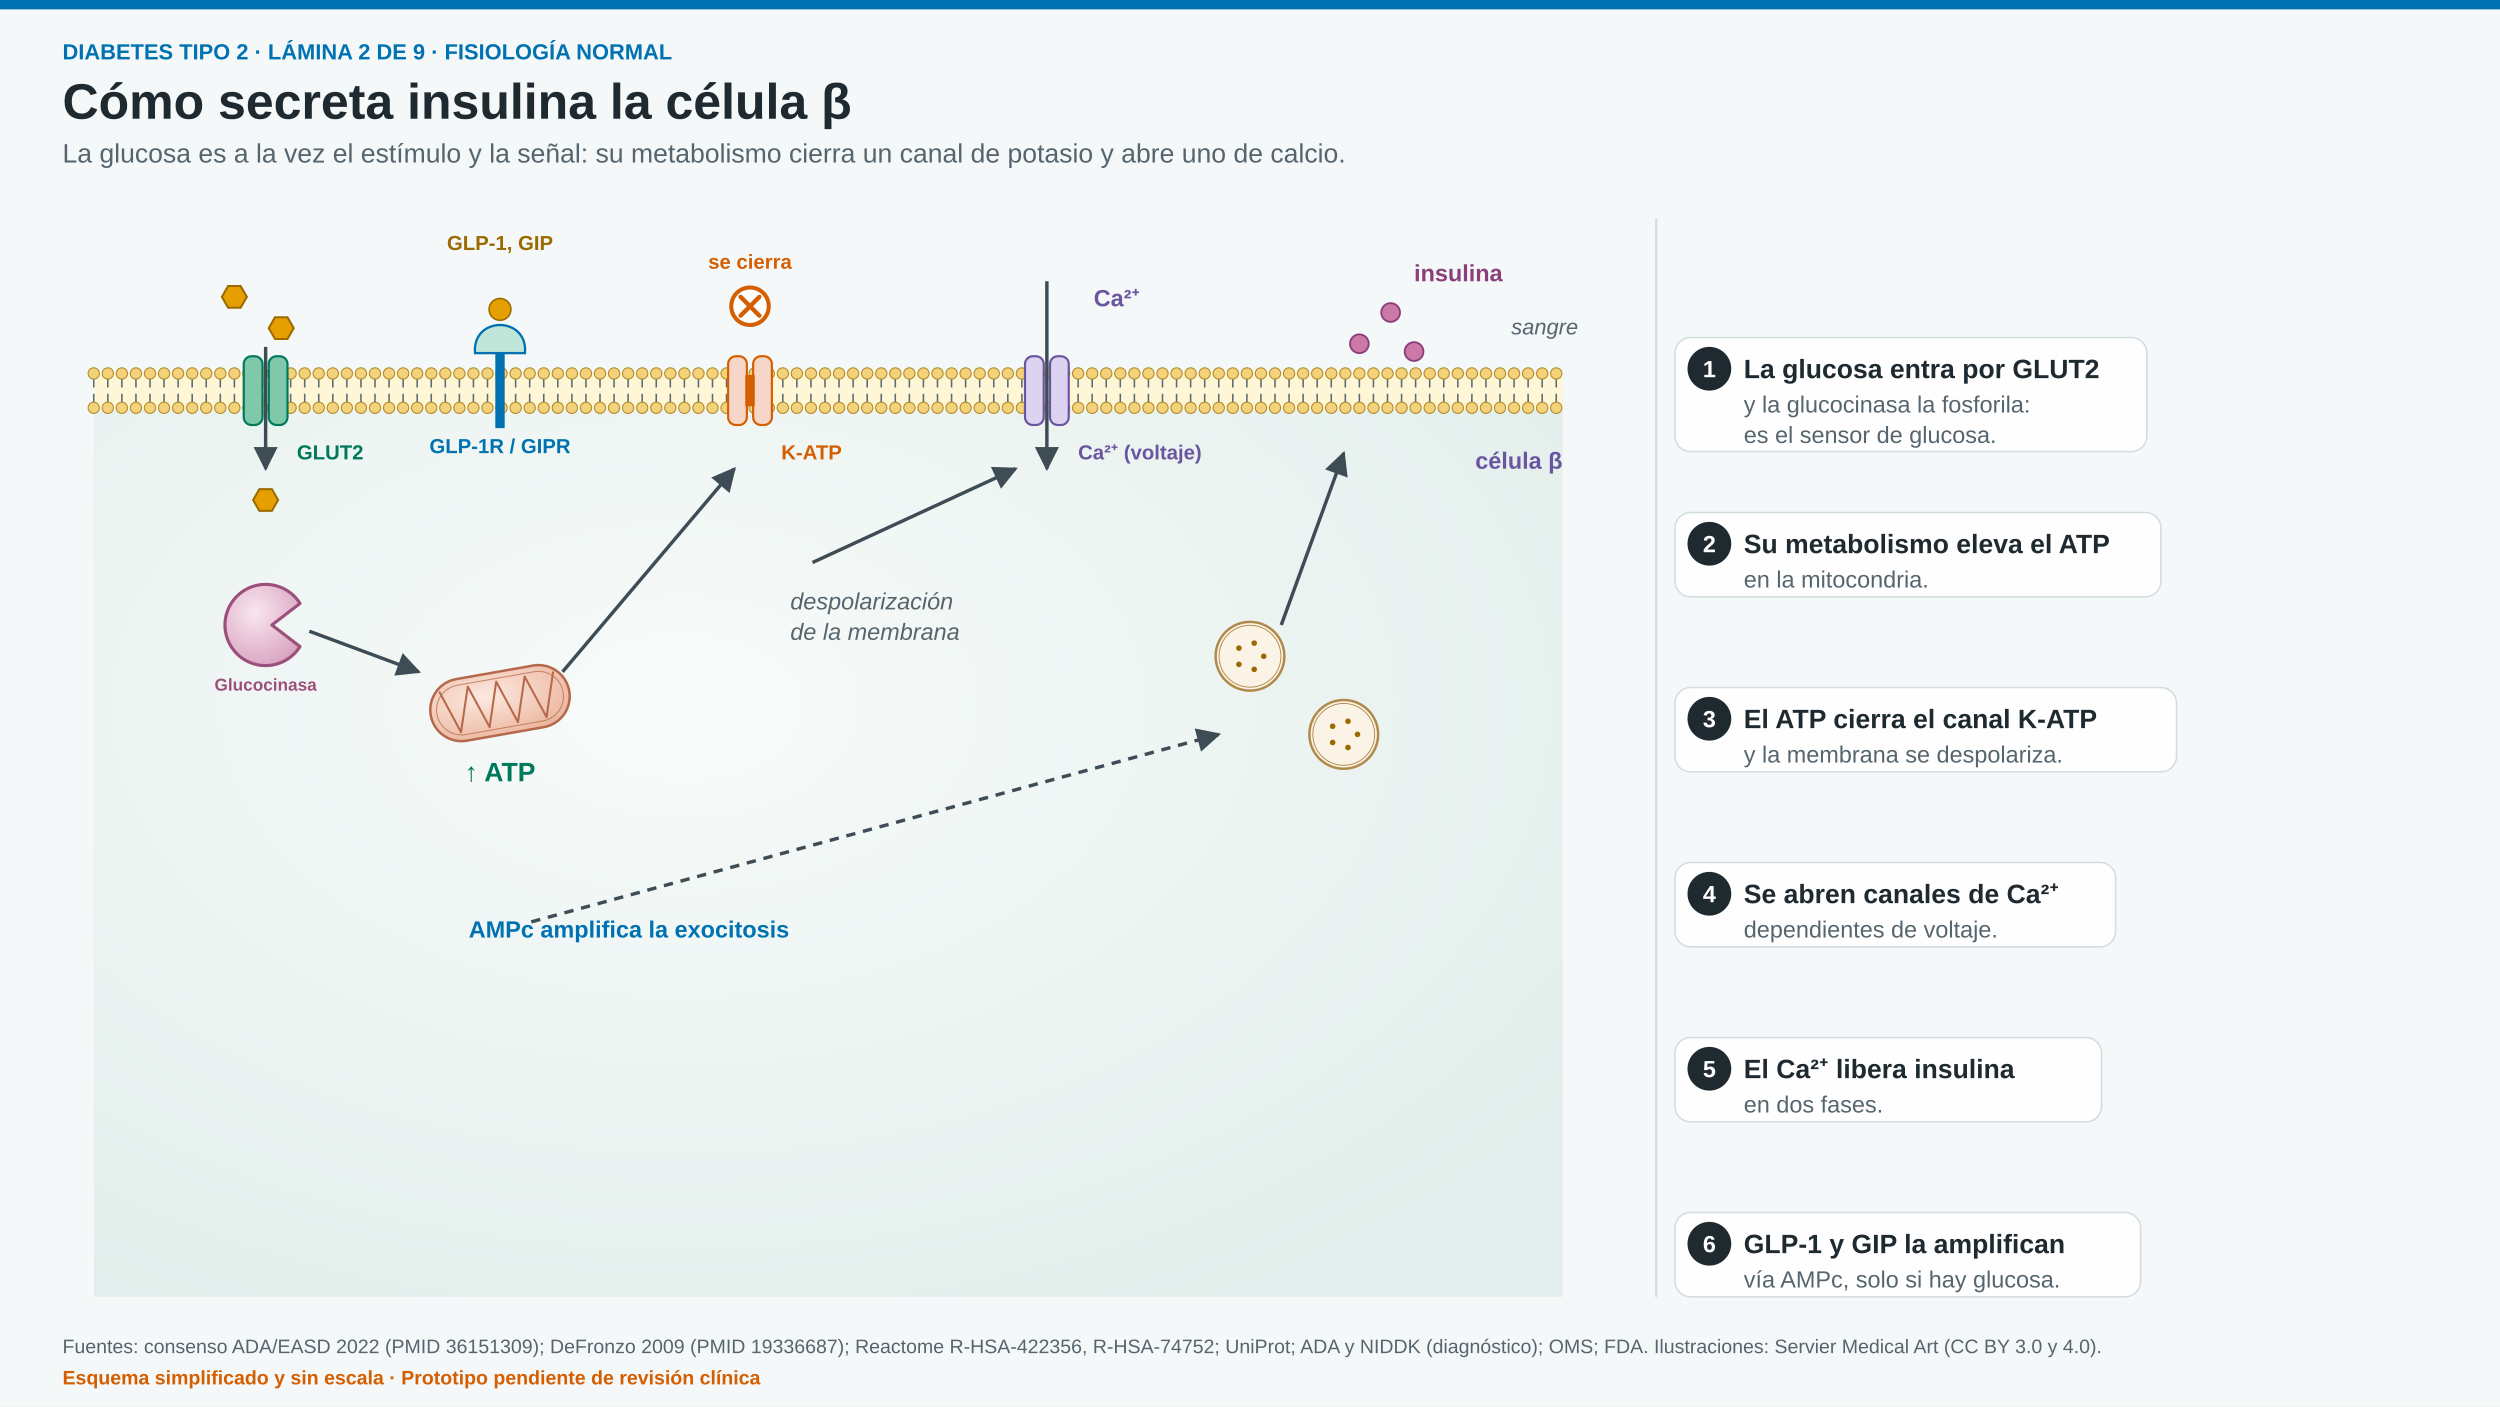
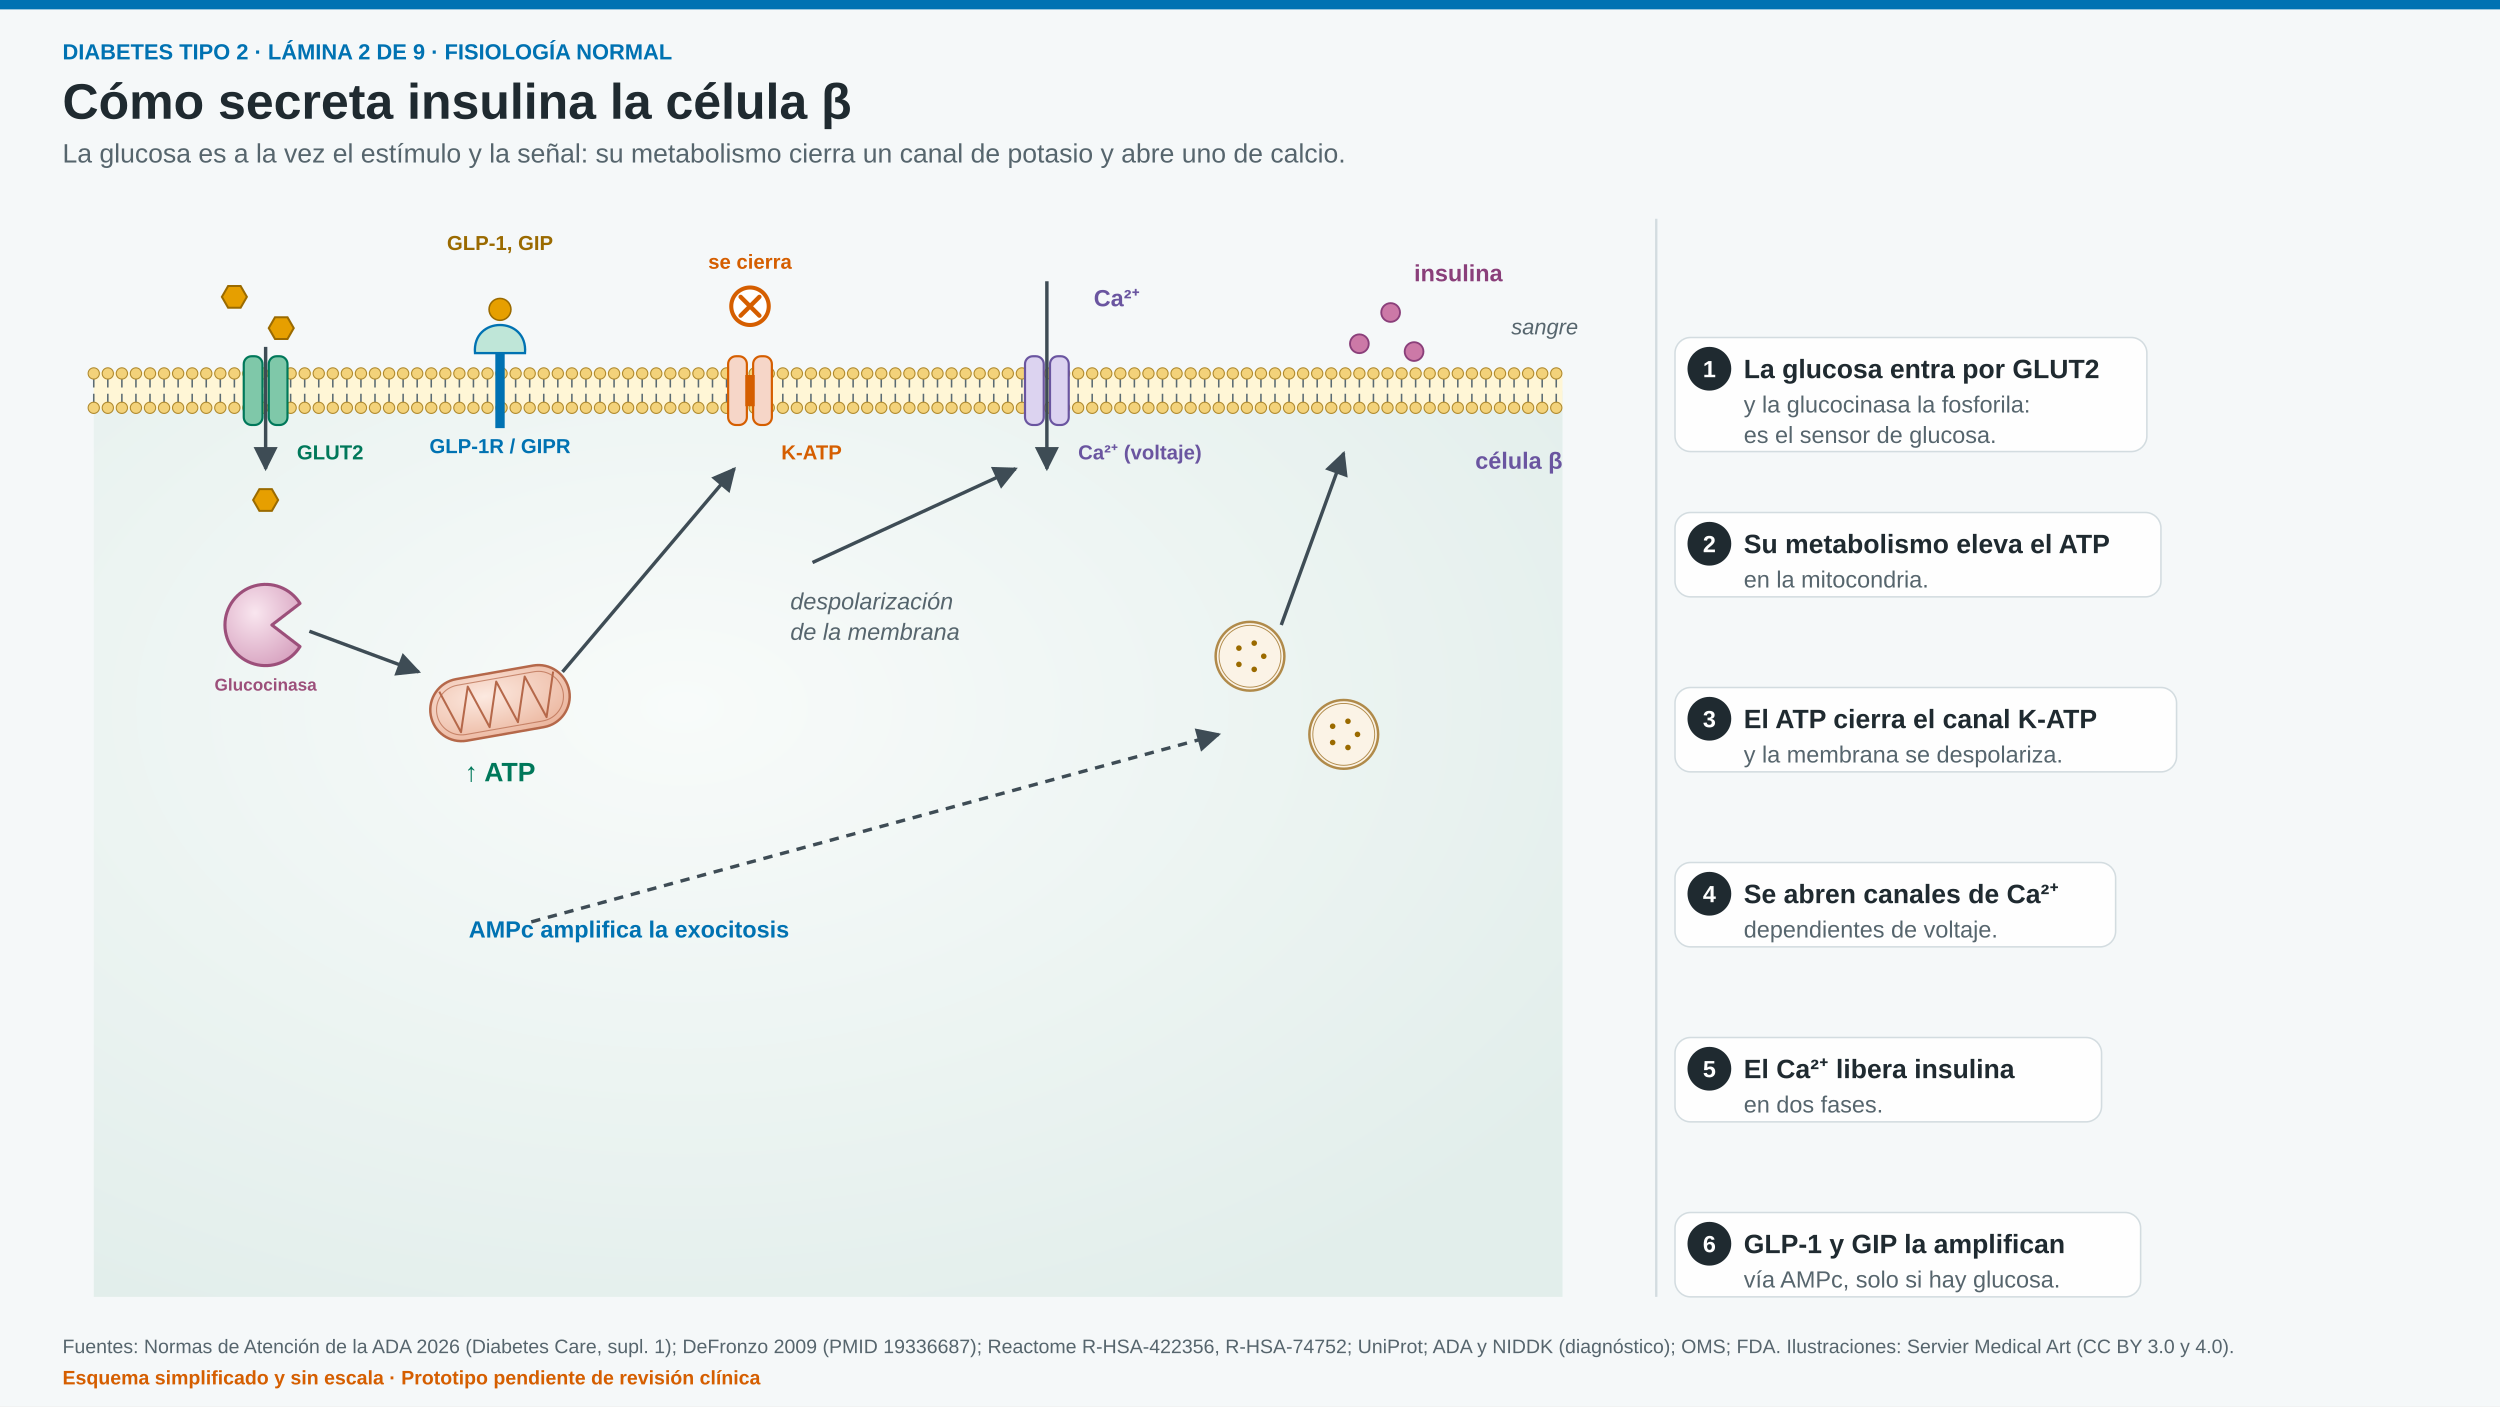
<svg xmlns="http://www.w3.org/2000/svg" viewBox="0 0 1600 900" width="1600" height="900" role="img" aria-labelledby="titulo desc">
  <defs>
    <marker id="flecha" viewBox="0 0 10 10" refX="9" refY="5" markerWidth="7" markerHeight="7" orient="auto-start-reverse">
      <path d="M0,0 L10,5 L0,10 z" fill="#3E4C55" />
    </marker>
    <marker id="flecha_bloqueada" viewBox="0 0 10 10" refX="9" refY="5" markerWidth="7" markerHeight="7" orient="auto-start-reverse">
      <path d="M0,0 L10,5 L0,10 z" fill="#D55E00" />
    </marker>
    <radialGradient id="g_citoplasma" cx="0.4" cy="0.35" r="0.75">
      <stop offset="0" stop-color="#F8FBFA" />
      <stop offset="1" stop-color="#E2EEEB" />
    </radialGradient>
    <radialGradient id="g_nucleoplasma" cx="0.4" cy="0.35" r="0.75">
      <stop offset="0" stop-color="#F3F6FC" />
      <stop offset="1" stop-color="#D8E0EF" />
    </radialGradient>
    <radialGradient id="g_receptor" cx="0.4" cy="0.35" r="0.75">
      <stop offset="0" stop-color="#E6F7F0" />
      <stop offset="1" stop-color="#97D2BC" />
    </radialGradient>
    <radialGradient id="g_ligando" cx="0.4" cy="0.35" r="0.75">
      <stop offset="0" stop-color="#FFD780" />
      <stop offset="1" stop-color="#D99400" />
    </radialGradient>
    <radialGradient id="g_farmaco" cx="0.4" cy="0.35" r="0.75">
      <stop offset="0" stop-color="#5AAEE0" />
      <stop offset="1" stop-color="#0067A3" />
    </radialGradient>
    <radialGradient id="g_enzima" cx="0.4" cy="0.35" r="0.75">
      <stop offset="0" stop-color="#F9E6EF" />
      <stop offset="1" stop-color="#D6A0BE" />
    </radialGradient>
    <radialGradient id="g_hsp" cx="0.4" cy="0.35" r="0.75">
      <stop offset="0" stop-color="#F2F4F5" />
      <stop offset="1" stop-color="#B8C1C7" />
    </radialGradient>
    <radialGradient id="g_coact" cx="0.4" cy="0.35" r="0.75">
      <stop offset="0" stop-color="#F1ECFA" />
      <stop offset="1" stop-color="#C3B4E4" />
    </radialGradient>
    <radialGradient id="g_pol" cx="0.4" cy="0.35" r="0.75">
      <stop offset="0" stop-color="#F5EEE4" />
      <stop offset="1" stop-color="#CFB896" />
    </radialGradient>
    <radialGradient id="g_mito" cx="0.4" cy="0.35" r="0.75">
      <stop offset="0" stop-color="#FCE9E0" />
      <stop offset="1" stop-color="#EBB59D" />
    </radialGradient>
    <radialGradient id="g_prot" cx="0.4" cy="0.35" r="0.75">
      <stop offset="0" stop-color="#FCF3E2" />
      <stop offset="1" stop-color="#E9C88E" />
    </radialGradient>
    <radialGradient id="g_ribo" cx="0.4" cy="0.35" r="0.75">
      <stop offset="0" stop-color="#A4AEB4" />
      <stop offset="1" stop-color="#5F6A70" />
    </radialGradient>
    <radialGradient id="g_nucleolo" cx="0.4" cy="0.35" r="0.75">
      <stop offset="0" stop-color="#C9D1E6" />
      <stop offset="1" stop-color="#9DA9C9" />
    </radialGradient>
    <radialGradient id="g_organo" cx="0.4" cy="0.35" r="0.75">
      <stop offset="0" stop-color="#FFFFFF" />
      <stop offset="1" stop-color="#E6ECEF" />
    </radialGradient>
  </defs>
  <rect width="1600" height="900" fill="#F5F8F9" />
  <rect x="0" y="0" width="1600" height="6" fill="#0072B2" />
  <text x="40.0" y="38.0" font-family="Arial, 'Liberation Sans', Helvetica, sans-serif" font-size="14" font-weight="bold" fill="#0072B2" text-anchor="start">
    <tspan x="40.0" dy="0.0">DIABETES TIPO 2 · LÁMINA 2 DE 9 · FISIOLOGÍA NORMAL</tspan>
  </text>
  <text x="40.0" y="76.0" font-family="Arial, 'Liberation Sans', Helvetica, sans-serif" font-size="32" font-weight="bold" fill="#1F2A30" text-anchor="start">
    <tspan x="40.0" dy="0.0">Cómo secreta insulina la célula β</tspan>
  </text>
  <text x="40.0" y="104.0" font-family="Arial, 'Liberation Sans', Helvetica, sans-serif" font-size="17" font-weight="normal" fill="#56656D" text-anchor="start">
    <tspan x="40.0" dy="0.0">La glucosa es a la vez el estímulo y la señal: su metabolismo cierra un canal de potasio y abre uno de calcio.</tspan>
  </text>
  <text x="1010.0" y="214.0" font-family="Arial, 'Liberation Sans', Helvetica, sans-serif" font-size="14" font-weight="normal" fill="#56656D" text-anchor="end" font-style="italic">
    <tspan x="1010.0" dy="0.0">sangre</tspan>
  </text>
  <rect x="60" y="250" width="940" height="580" rx="0" fill="url(#g_citoplasma)" stroke="none" />
  <rect x="60" y="238" width="940" height="24" fill="#FFF6D6" />
  <path d="M60,242 L60,248 M60,252 L60,258 M69,242 L69,248 M69,252 L69,258 M78,242 L78,248 M78,252 L78,258 M87,242 L87,248 M87,252 L87,258 M96,242 L96,248 M96,252 L96,258 M105,242 L105,248 M105,252 L105,258 M114,242 L114,248 M114,252 L114,258 M123,242 L123,248 M123,252 L123,258 M132,242 L132,248 M132,252 L132,258 M141,242 L141,248 M141,252 L141,258 M150,242 L150,248 M150,252 L150,258 M159,242 L159,248 M159,252 L159,258 M168,242 L168,248 M168,252 L168,258 M177,242 L177,248 M177,252 L177,258 M186,242 L186,248 M186,252 L186,258 M195,242 L195,248 M195,252 L195,258 M204,242 L204,248 M204,252 L204,258 M213,242 L213,248 M213,252 L213,258 M222,242 L222,248 M222,252 L222,258 M231,242 L231,248 M231,252 L231,258 M240,242 L240,248 M240,252 L240,258 M249,242 L249,248 M249,252 L249,258 M258,242 L258,248 M258,252 L258,258 M267,242 L267,248 M267,252 L267,258 M276,242 L276,248 M276,252 L276,258 M285,242 L285,248 M285,252 L285,258 M294,242 L294,248 M294,252 L294,258 M303,242 L303,248 M303,252 L303,258 M312,242 L312,248 M312,252 L312,258 M321,242 L321,248 M321,252 L321,258 M330,242 L330,248 M330,252 L330,258 M339,242 L339,248 M339,252 L339,258 M348,242 L348,248 M348,252 L348,258 M357,242 L357,248 M357,252 L357,258 M366,242 L366,248 M366,252 L366,258 M375,242 L375,248 M375,252 L375,258 M384,242 L384,248 M384,252 L384,258 M393,242 L393,248 M393,252 L393,258 M402,242 L402,248 M402,252 L402,258 M411,242 L411,248 M411,252 L411,258 M420,242 L420,248 M420,252 L420,258 M429,242 L429,248 M429,252 L429,258 M438,242 L438,248 M438,252 L438,258 M447,242 L447,248 M447,252 L447,258 M456,242 L456,248 M456,252 L456,258 M465,242 L465,248 M465,252 L465,258 M474,242 L474,248 M474,252 L474,258 M483,242 L483,248 M483,252 L483,258 M492,242 L492,248 M492,252 L492,258 M501,242 L501,248 M501,252 L501,258 M510,242 L510,248 M510,252 L510,258 M519,242 L519,248 M519,252 L519,258 M528,242 L528,248 M528,252 L528,258 M537,242 L537,248 M537,252 L537,258 M546,242 L546,248 M546,252 L546,258 M555,242 L555,248 M555,252 L555,258 M564,242 L564,248 M564,252 L564,258 M573,242 L573,248 M573,252 L573,258 M582,242 L582,248 M582,252 L582,258 M591,242 L591,248 M591,252 L591,258 M600,242 L600,248 M600,252 L600,258 M609,242 L609,248 M609,252 L609,258 M618,242 L618,248 M618,252 L618,258 M627,242 L627,248 M627,252 L627,258 M636,242 L636,248 M636,252 L636,258 M645,242 L645,248 M645,252 L645,258 M654,242 L654,248 M654,252 L654,258 M663,242 L663,248 M663,252 L663,258 M672,242 L672,248 M672,252 L672,258 M681,242 L681,248 M681,252 L681,258 M690,242 L690,248 M690,252 L690,258 M699,242 L699,248 M699,252 L699,258 M708,242 L708,248 M708,252 L708,258 M717,242 L717,248 M717,252 L717,258 M726,242 L726,248 M726,252 L726,258 M735,242 L735,248 M735,252 L735,258 M744,242 L744,248 M744,252 L744,258 M753,242 L753,248 M753,252 L753,258 M762,242 L762,248 M762,252 L762,258 M771,242 L771,248 M771,252 L771,258 M780,242 L780,248 M780,252 L780,258 M789,242 L789,248 M789,252 L789,258 M798,242 L798,248 M798,252 L798,258 M807,242 L807,248 M807,252 L807,258 M816,242 L816,248 M816,252 L816,258 M825,242 L825,248 M825,252 L825,258 M834,242 L834,248 M834,252 L834,258 M843,242 L843,248 M843,252 L843,258 M852,242 L852,248 M852,252 L852,258 M861,242 L861,248 M861,252 L861,258 M870,242 L870,248 M870,252 L870,258 M879,242 L879,248 M879,252 L879,258 M888,242 L888,248 M888,252 L888,258 M897,242 L897,248 M897,252 L897,258 M906,242 L906,248 M906,252 L906,258 M915,242 L915,248 M915,252 L915,258 M924,242 L924,248 M924,252 L924,258 M933,242 L933,248 M933,252 L933,258 M942,242 L942,248 M942,252 L942,258 M951,242 L951,248 M951,252 L951,258 M960,242 L960,248 M960,252 L960,258 M969,242 L969,248 M969,252 L969,258 M978,242 L978,248 M978,252 L978,258 M987,242 L987,248 M987,252 L987,258 M996,242 L996,248 M996,252 L996,258" stroke="#5B6B73" stroke-width="1" />
  <circle cx="60" cy="239" r="3.6" fill="#F3D27A" stroke="#B08A2E" stroke-width="0.7" />
  <circle cx="60" cy="261" r="3.6" fill="#F3D27A" stroke="#B08A2E" stroke-width="0.7" />
  <circle cx="69" cy="239" r="3.6" fill="#F3D27A" stroke="#B08A2E" stroke-width="0.7" />
  <circle cx="69" cy="261" r="3.6" fill="#F3D27A" stroke="#B08A2E" stroke-width="0.7" />
  <circle cx="78" cy="239" r="3.6" fill="#F3D27A" stroke="#B08A2E" stroke-width="0.7" />
  <circle cx="78" cy="261" r="3.6" fill="#F3D27A" stroke="#B08A2E" stroke-width="0.7" />
  <circle cx="87" cy="239" r="3.6" fill="#F3D27A" stroke="#B08A2E" stroke-width="0.7" />
  <circle cx="87" cy="261" r="3.6" fill="#F3D27A" stroke="#B08A2E" stroke-width="0.7" />
  <circle cx="96" cy="239" r="3.6" fill="#F3D27A" stroke="#B08A2E" stroke-width="0.7" />
  <circle cx="96" cy="261" r="3.6" fill="#F3D27A" stroke="#B08A2E" stroke-width="0.7" />
  <circle cx="105" cy="239" r="3.6" fill="#F3D27A" stroke="#B08A2E" stroke-width="0.7" />
  <circle cx="105" cy="261" r="3.6" fill="#F3D27A" stroke="#B08A2E" stroke-width="0.7" />
  <circle cx="114" cy="239" r="3.6" fill="#F3D27A" stroke="#B08A2E" stroke-width="0.7" />
  <circle cx="114" cy="261" r="3.6" fill="#F3D27A" stroke="#B08A2E" stroke-width="0.7" />
  <circle cx="123" cy="239" r="3.6" fill="#F3D27A" stroke="#B08A2E" stroke-width="0.7" />
  <circle cx="123" cy="261" r="3.6" fill="#F3D27A" stroke="#B08A2E" stroke-width="0.7" />
  <circle cx="132" cy="239" r="3.6" fill="#F3D27A" stroke="#B08A2E" stroke-width="0.7" />
  <circle cx="132" cy="261" r="3.6" fill="#F3D27A" stroke="#B08A2E" stroke-width="0.7" />
  <circle cx="141" cy="239" r="3.6" fill="#F3D27A" stroke="#B08A2E" stroke-width="0.7" />
  <circle cx="141" cy="261" r="3.6" fill="#F3D27A" stroke="#B08A2E" stroke-width="0.7" />
  <circle cx="150" cy="239" r="3.6" fill="#F3D27A" stroke="#B08A2E" stroke-width="0.7" />
  <circle cx="150" cy="261" r="3.6" fill="#F3D27A" stroke="#B08A2E" stroke-width="0.7" />
  <circle cx="159" cy="239" r="3.6" fill="#F3D27A" stroke="#B08A2E" stroke-width="0.7" />
  <circle cx="159" cy="261" r="3.6" fill="#F3D27A" stroke="#B08A2E" stroke-width="0.7" />
  <circle cx="168" cy="239" r="3.6" fill="#F3D27A" stroke="#B08A2E" stroke-width="0.7" />
  <circle cx="168" cy="261" r="3.6" fill="#F3D27A" stroke="#B08A2E" stroke-width="0.7" />
  <circle cx="177" cy="239" r="3.6" fill="#F3D27A" stroke="#B08A2E" stroke-width="0.7" />
  <circle cx="177" cy="261" r="3.6" fill="#F3D27A" stroke="#B08A2E" stroke-width="0.7" />
  <circle cx="186" cy="239" r="3.6" fill="#F3D27A" stroke="#B08A2E" stroke-width="0.7" />
  <circle cx="186" cy="261" r="3.6" fill="#F3D27A" stroke="#B08A2E" stroke-width="0.7" />
  <circle cx="195" cy="239" r="3.6" fill="#F3D27A" stroke="#B08A2E" stroke-width="0.7" />
  <circle cx="195" cy="261" r="3.6" fill="#F3D27A" stroke="#B08A2E" stroke-width="0.7" />
  <circle cx="204" cy="239" r="3.6" fill="#F3D27A" stroke="#B08A2E" stroke-width="0.7" />
  <circle cx="204" cy="261" r="3.6" fill="#F3D27A" stroke="#B08A2E" stroke-width="0.7" />
  <circle cx="213" cy="239" r="3.6" fill="#F3D27A" stroke="#B08A2E" stroke-width="0.7" />
  <circle cx="213" cy="261" r="3.6" fill="#F3D27A" stroke="#B08A2E" stroke-width="0.7" />
  <circle cx="222" cy="239" r="3.6" fill="#F3D27A" stroke="#B08A2E" stroke-width="0.7" />
  <circle cx="222" cy="261" r="3.6" fill="#F3D27A" stroke="#B08A2E" stroke-width="0.7" />
  <circle cx="231" cy="239" r="3.6" fill="#F3D27A" stroke="#B08A2E" stroke-width="0.7" />
  <circle cx="231" cy="261" r="3.6" fill="#F3D27A" stroke="#B08A2E" stroke-width="0.7" />
  <circle cx="240" cy="239" r="3.6" fill="#F3D27A" stroke="#B08A2E" stroke-width="0.7" />
  <circle cx="240" cy="261" r="3.6" fill="#F3D27A" stroke="#B08A2E" stroke-width="0.7" />
  <circle cx="249" cy="239" r="3.6" fill="#F3D27A" stroke="#B08A2E" stroke-width="0.7" />
  <circle cx="249" cy="261" r="3.6" fill="#F3D27A" stroke="#B08A2E" stroke-width="0.7" />
  <circle cx="258" cy="239" r="3.6" fill="#F3D27A" stroke="#B08A2E" stroke-width="0.7" />
  <circle cx="258" cy="261" r="3.6" fill="#F3D27A" stroke="#B08A2E" stroke-width="0.7" />
  <circle cx="267" cy="239" r="3.6" fill="#F3D27A" stroke="#B08A2E" stroke-width="0.7" />
  <circle cx="267" cy="261" r="3.6" fill="#F3D27A" stroke="#B08A2E" stroke-width="0.7" />
  <circle cx="276" cy="239" r="3.6" fill="#F3D27A" stroke="#B08A2E" stroke-width="0.7" />
  <circle cx="276" cy="261" r="3.6" fill="#F3D27A" stroke="#B08A2E" stroke-width="0.7" />
  <circle cx="285" cy="239" r="3.6" fill="#F3D27A" stroke="#B08A2E" stroke-width="0.7" />
  <circle cx="285" cy="261" r="3.6" fill="#F3D27A" stroke="#B08A2E" stroke-width="0.7" />
  <circle cx="294" cy="239" r="3.6" fill="#F3D27A" stroke="#B08A2E" stroke-width="0.7" />
  <circle cx="294" cy="261" r="3.6" fill="#F3D27A" stroke="#B08A2E" stroke-width="0.7" />
  <circle cx="303" cy="239" r="3.6" fill="#F3D27A" stroke="#B08A2E" stroke-width="0.7" />
  <circle cx="303" cy="261" r="3.6" fill="#F3D27A" stroke="#B08A2E" stroke-width="0.7" />
  <circle cx="312" cy="239" r="3.6" fill="#F3D27A" stroke="#B08A2E" stroke-width="0.7" />
  <circle cx="312" cy="261" r="3.6" fill="#F3D27A" stroke="#B08A2E" stroke-width="0.7" />
  <circle cx="321" cy="239" r="3.6" fill="#F3D27A" stroke="#B08A2E" stroke-width="0.7" />
  <circle cx="321" cy="261" r="3.6" fill="#F3D27A" stroke="#B08A2E" stroke-width="0.7" />
  <circle cx="330" cy="239" r="3.6" fill="#F3D27A" stroke="#B08A2E" stroke-width="0.7" />
  <circle cx="330" cy="261" r="3.6" fill="#F3D27A" stroke="#B08A2E" stroke-width="0.7" />
  <circle cx="339" cy="239" r="3.6" fill="#F3D27A" stroke="#B08A2E" stroke-width="0.7" />
  <circle cx="339" cy="261" r="3.6" fill="#F3D27A" stroke="#B08A2E" stroke-width="0.7" />
  <circle cx="348" cy="239" r="3.6" fill="#F3D27A" stroke="#B08A2E" stroke-width="0.7" />
  <circle cx="348" cy="261" r="3.6" fill="#F3D27A" stroke="#B08A2E" stroke-width="0.7" />
  <circle cx="357" cy="239" r="3.6" fill="#F3D27A" stroke="#B08A2E" stroke-width="0.7" />
  <circle cx="357" cy="261" r="3.6" fill="#F3D27A" stroke="#B08A2E" stroke-width="0.7" />
  <circle cx="366" cy="239" r="3.6" fill="#F3D27A" stroke="#B08A2E" stroke-width="0.7" />
  <circle cx="366" cy="261" r="3.6" fill="#F3D27A" stroke="#B08A2E" stroke-width="0.7" />
  <circle cx="375" cy="239" r="3.6" fill="#F3D27A" stroke="#B08A2E" stroke-width="0.7" />
  <circle cx="375" cy="261" r="3.6" fill="#F3D27A" stroke="#B08A2E" stroke-width="0.7" />
  <circle cx="384" cy="239" r="3.6" fill="#F3D27A" stroke="#B08A2E" stroke-width="0.7" />
  <circle cx="384" cy="261" r="3.6" fill="#F3D27A" stroke="#B08A2E" stroke-width="0.7" />
  <circle cx="393" cy="239" r="3.6" fill="#F3D27A" stroke="#B08A2E" stroke-width="0.7" />
  <circle cx="393" cy="261" r="3.6" fill="#F3D27A" stroke="#B08A2E" stroke-width="0.7" />
  <circle cx="402" cy="239" r="3.6" fill="#F3D27A" stroke="#B08A2E" stroke-width="0.7" />
  <circle cx="402" cy="261" r="3.6" fill="#F3D27A" stroke="#B08A2E" stroke-width="0.7" />
  <circle cx="411" cy="239" r="3.6" fill="#F3D27A" stroke="#B08A2E" stroke-width="0.7" />
  <circle cx="411" cy="261" r="3.6" fill="#F3D27A" stroke="#B08A2E" stroke-width="0.7" />
  <circle cx="420" cy="239" r="3.6" fill="#F3D27A" stroke="#B08A2E" stroke-width="0.7" />
  <circle cx="420" cy="261" r="3.6" fill="#F3D27A" stroke="#B08A2E" stroke-width="0.7" />
  <circle cx="429" cy="239" r="3.6" fill="#F3D27A" stroke="#B08A2E" stroke-width="0.7" />
  <circle cx="429" cy="261" r="3.6" fill="#F3D27A" stroke="#B08A2E" stroke-width="0.7" />
  <circle cx="438" cy="239" r="3.6" fill="#F3D27A" stroke="#B08A2E" stroke-width="0.7" />
  <circle cx="438" cy="261" r="3.6" fill="#F3D27A" stroke="#B08A2E" stroke-width="0.7" />
  <circle cx="447" cy="239" r="3.6" fill="#F3D27A" stroke="#B08A2E" stroke-width="0.7" />
  <circle cx="447" cy="261" r="3.6" fill="#F3D27A" stroke="#B08A2E" stroke-width="0.7" />
  <circle cx="456" cy="239" r="3.6" fill="#F3D27A" stroke="#B08A2E" stroke-width="0.7" />
  <circle cx="456" cy="261" r="3.6" fill="#F3D27A" stroke="#B08A2E" stroke-width="0.7" />
  <circle cx="465" cy="239" r="3.6" fill="#F3D27A" stroke="#B08A2E" stroke-width="0.7" />
  <circle cx="465" cy="261" r="3.6" fill="#F3D27A" stroke="#B08A2E" stroke-width="0.7" />
  <circle cx="474" cy="239" r="3.6" fill="#F3D27A" stroke="#B08A2E" stroke-width="0.7" />
  <circle cx="474" cy="261" r="3.6" fill="#F3D27A" stroke="#B08A2E" stroke-width="0.7" />
  <circle cx="483" cy="239" r="3.6" fill="#F3D27A" stroke="#B08A2E" stroke-width="0.7" />
  <circle cx="483" cy="261" r="3.6" fill="#F3D27A" stroke="#B08A2E" stroke-width="0.7" />
  <circle cx="492" cy="239" r="3.6" fill="#F3D27A" stroke="#B08A2E" stroke-width="0.7" />
  <circle cx="492" cy="261" r="3.6" fill="#F3D27A" stroke="#B08A2E" stroke-width="0.7" />
  <circle cx="501" cy="239" r="3.6" fill="#F3D27A" stroke="#B08A2E" stroke-width="0.7" />
  <circle cx="501" cy="261" r="3.6" fill="#F3D27A" stroke="#B08A2E" stroke-width="0.7" />
  <circle cx="510" cy="239" r="3.6" fill="#F3D27A" stroke="#B08A2E" stroke-width="0.7" />
  <circle cx="510" cy="261" r="3.6" fill="#F3D27A" stroke="#B08A2E" stroke-width="0.7" />
  <circle cx="519" cy="239" r="3.6" fill="#F3D27A" stroke="#B08A2E" stroke-width="0.7" />
  <circle cx="519" cy="261" r="3.6" fill="#F3D27A" stroke="#B08A2E" stroke-width="0.7" />
  <circle cx="528" cy="239" r="3.6" fill="#F3D27A" stroke="#B08A2E" stroke-width="0.7" />
  <circle cx="528" cy="261" r="3.6" fill="#F3D27A" stroke="#B08A2E" stroke-width="0.7" />
  <circle cx="537" cy="239" r="3.6" fill="#F3D27A" stroke="#B08A2E" stroke-width="0.7" />
  <circle cx="537" cy="261" r="3.6" fill="#F3D27A" stroke="#B08A2E" stroke-width="0.7" />
  <circle cx="546" cy="239" r="3.6" fill="#F3D27A" stroke="#B08A2E" stroke-width="0.7" />
  <circle cx="546" cy="261" r="3.6" fill="#F3D27A" stroke="#B08A2E" stroke-width="0.7" />
  <circle cx="555" cy="239" r="3.6" fill="#F3D27A" stroke="#B08A2E" stroke-width="0.7" />
  <circle cx="555" cy="261" r="3.6" fill="#F3D27A" stroke="#B08A2E" stroke-width="0.7" />
  <circle cx="564" cy="239" r="3.6" fill="#F3D27A" stroke="#B08A2E" stroke-width="0.7" />
  <circle cx="564" cy="261" r="3.6" fill="#F3D27A" stroke="#B08A2E" stroke-width="0.7" />
  <circle cx="573" cy="239" r="3.6" fill="#F3D27A" stroke="#B08A2E" stroke-width="0.7" />
  <circle cx="573" cy="261" r="3.6" fill="#F3D27A" stroke="#B08A2E" stroke-width="0.7" />
  <circle cx="582" cy="239" r="3.6" fill="#F3D27A" stroke="#B08A2E" stroke-width="0.7" />
  <circle cx="582" cy="261" r="3.6" fill="#F3D27A" stroke="#B08A2E" stroke-width="0.7" />
  <circle cx="591" cy="239" r="3.6" fill="#F3D27A" stroke="#B08A2E" stroke-width="0.7" />
  <circle cx="591" cy="261" r="3.6" fill="#F3D27A" stroke="#B08A2E" stroke-width="0.7" />
  <circle cx="600" cy="239" r="3.6" fill="#F3D27A" stroke="#B08A2E" stroke-width="0.7" />
  <circle cx="600" cy="261" r="3.6" fill="#F3D27A" stroke="#B08A2E" stroke-width="0.7" />
  <circle cx="609" cy="239" r="3.6" fill="#F3D27A" stroke="#B08A2E" stroke-width="0.7" />
  <circle cx="609" cy="261" r="3.6" fill="#F3D27A" stroke="#B08A2E" stroke-width="0.7" />
  <circle cx="618" cy="239" r="3.6" fill="#F3D27A" stroke="#B08A2E" stroke-width="0.7" />
  <circle cx="618" cy="261" r="3.6" fill="#F3D27A" stroke="#B08A2E" stroke-width="0.7" />
  <circle cx="627" cy="239" r="3.6" fill="#F3D27A" stroke="#B08A2E" stroke-width="0.7" />
  <circle cx="627" cy="261" r="3.6" fill="#F3D27A" stroke="#B08A2E" stroke-width="0.7" />
  <circle cx="636" cy="239" r="3.6" fill="#F3D27A" stroke="#B08A2E" stroke-width="0.7" />
  <circle cx="636" cy="261" r="3.6" fill="#F3D27A" stroke="#B08A2E" stroke-width="0.7" />
  <circle cx="645" cy="239" r="3.6" fill="#F3D27A" stroke="#B08A2E" stroke-width="0.7" />
  <circle cx="645" cy="261" r="3.6" fill="#F3D27A" stroke="#B08A2E" stroke-width="0.7" />
  <circle cx="654" cy="239" r="3.6" fill="#F3D27A" stroke="#B08A2E" stroke-width="0.7" />
  <circle cx="654" cy="261" r="3.6" fill="#F3D27A" stroke="#B08A2E" stroke-width="0.7" />
  <circle cx="663" cy="239" r="3.6" fill="#F3D27A" stroke="#B08A2E" stroke-width="0.7" />
  <circle cx="663" cy="261" r="3.6" fill="#F3D27A" stroke="#B08A2E" stroke-width="0.7" />
  <circle cx="672" cy="239" r="3.6" fill="#F3D27A" stroke="#B08A2E" stroke-width="0.7" />
  <circle cx="672" cy="261" r="3.6" fill="#F3D27A" stroke="#B08A2E" stroke-width="0.7" />
  <circle cx="681" cy="239" r="3.6" fill="#F3D27A" stroke="#B08A2E" stroke-width="0.7" />
  <circle cx="681" cy="261" r="3.6" fill="#F3D27A" stroke="#B08A2E" stroke-width="0.7" />
  <circle cx="690" cy="239" r="3.6" fill="#F3D27A" stroke="#B08A2E" stroke-width="0.7" />
  <circle cx="690" cy="261" r="3.6" fill="#F3D27A" stroke="#B08A2E" stroke-width="0.7" />
  <circle cx="699" cy="239" r="3.6" fill="#F3D27A" stroke="#B08A2E" stroke-width="0.7" />
  <circle cx="699" cy="261" r="3.6" fill="#F3D27A" stroke="#B08A2E" stroke-width="0.7" />
  <circle cx="708" cy="239" r="3.6" fill="#F3D27A" stroke="#B08A2E" stroke-width="0.7" />
  <circle cx="708" cy="261" r="3.6" fill="#F3D27A" stroke="#B08A2E" stroke-width="0.7" />
  <circle cx="717" cy="239" r="3.6" fill="#F3D27A" stroke="#B08A2E" stroke-width="0.7" />
  <circle cx="717" cy="261" r="3.6" fill="#F3D27A" stroke="#B08A2E" stroke-width="0.7" />
  <circle cx="726" cy="239" r="3.6" fill="#F3D27A" stroke="#B08A2E" stroke-width="0.7" />
  <circle cx="726" cy="261" r="3.6" fill="#F3D27A" stroke="#B08A2E" stroke-width="0.7" />
  <circle cx="735" cy="239" r="3.6" fill="#F3D27A" stroke="#B08A2E" stroke-width="0.7" />
  <circle cx="735" cy="261" r="3.6" fill="#F3D27A" stroke="#B08A2E" stroke-width="0.7" />
  <circle cx="744" cy="239" r="3.6" fill="#F3D27A" stroke="#B08A2E" stroke-width="0.7" />
  <circle cx="744" cy="261" r="3.6" fill="#F3D27A" stroke="#B08A2E" stroke-width="0.7" />
  <circle cx="753" cy="239" r="3.6" fill="#F3D27A" stroke="#B08A2E" stroke-width="0.7" />
  <circle cx="753" cy="261" r="3.6" fill="#F3D27A" stroke="#B08A2E" stroke-width="0.7" />
  <circle cx="762" cy="239" r="3.6" fill="#F3D27A" stroke="#B08A2E" stroke-width="0.7" />
  <circle cx="762" cy="261" r="3.6" fill="#F3D27A" stroke="#B08A2E" stroke-width="0.7" />
  <circle cx="771" cy="239" r="3.6" fill="#F3D27A" stroke="#B08A2E" stroke-width="0.7" />
  <circle cx="771" cy="261" r="3.6" fill="#F3D27A" stroke="#B08A2E" stroke-width="0.7" />
  <circle cx="780" cy="239" r="3.6" fill="#F3D27A" stroke="#B08A2E" stroke-width="0.7" />
  <circle cx="780" cy="261" r="3.6" fill="#F3D27A" stroke="#B08A2E" stroke-width="0.7" />
  <circle cx="789" cy="239" r="3.6" fill="#F3D27A" stroke="#B08A2E" stroke-width="0.7" />
  <circle cx="789" cy="261" r="3.6" fill="#F3D27A" stroke="#B08A2E" stroke-width="0.7" />
  <circle cx="798" cy="239" r="3.6" fill="#F3D27A" stroke="#B08A2E" stroke-width="0.7" />
  <circle cx="798" cy="261" r="3.6" fill="#F3D27A" stroke="#B08A2E" stroke-width="0.7" />
  <circle cx="807" cy="239" r="3.6" fill="#F3D27A" stroke="#B08A2E" stroke-width="0.7" />
  <circle cx="807" cy="261" r="3.6" fill="#F3D27A" stroke="#B08A2E" stroke-width="0.7" />
  <circle cx="816" cy="239" r="3.6" fill="#F3D27A" stroke="#B08A2E" stroke-width="0.7" />
  <circle cx="816" cy="261" r="3.6" fill="#F3D27A" stroke="#B08A2E" stroke-width="0.7" />
  <circle cx="825" cy="239" r="3.6" fill="#F3D27A" stroke="#B08A2E" stroke-width="0.7" />
  <circle cx="825" cy="261" r="3.6" fill="#F3D27A" stroke="#B08A2E" stroke-width="0.7" />
  <circle cx="834" cy="239" r="3.6" fill="#F3D27A" stroke="#B08A2E" stroke-width="0.7" />
  <circle cx="834" cy="261" r="3.6" fill="#F3D27A" stroke="#B08A2E" stroke-width="0.7" />
  <circle cx="843" cy="239" r="3.6" fill="#F3D27A" stroke="#B08A2E" stroke-width="0.7" />
  <circle cx="843" cy="261" r="3.6" fill="#F3D27A" stroke="#B08A2E" stroke-width="0.7" />
  <circle cx="852" cy="239" r="3.6" fill="#F3D27A" stroke="#B08A2E" stroke-width="0.7" />
  <circle cx="852" cy="261" r="3.6" fill="#F3D27A" stroke="#B08A2E" stroke-width="0.7" />
  <circle cx="861" cy="239" r="3.6" fill="#F3D27A" stroke="#B08A2E" stroke-width="0.7" />
  <circle cx="861" cy="261" r="3.6" fill="#F3D27A" stroke="#B08A2E" stroke-width="0.7" />
  <circle cx="870" cy="239" r="3.6" fill="#F3D27A" stroke="#B08A2E" stroke-width="0.7" />
  <circle cx="870" cy="261" r="3.6" fill="#F3D27A" stroke="#B08A2E" stroke-width="0.7" />
  <circle cx="879" cy="239" r="3.6" fill="#F3D27A" stroke="#B08A2E" stroke-width="0.7" />
  <circle cx="879" cy="261" r="3.6" fill="#F3D27A" stroke="#B08A2E" stroke-width="0.7" />
  <circle cx="888" cy="239" r="3.6" fill="#F3D27A" stroke="#B08A2E" stroke-width="0.7" />
  <circle cx="888" cy="261" r="3.6" fill="#F3D27A" stroke="#B08A2E" stroke-width="0.7" />
  <circle cx="897" cy="239" r="3.6" fill="#F3D27A" stroke="#B08A2E" stroke-width="0.7" />
  <circle cx="897" cy="261" r="3.6" fill="#F3D27A" stroke="#B08A2E" stroke-width="0.7" />
  <circle cx="906" cy="239" r="3.6" fill="#F3D27A" stroke="#B08A2E" stroke-width="0.7" />
  <circle cx="906" cy="261" r="3.6" fill="#F3D27A" stroke="#B08A2E" stroke-width="0.7" />
  <circle cx="915" cy="239" r="3.6" fill="#F3D27A" stroke="#B08A2E" stroke-width="0.7" />
  <circle cx="915" cy="261" r="3.6" fill="#F3D27A" stroke="#B08A2E" stroke-width="0.7" />
  <circle cx="924" cy="239" r="3.6" fill="#F3D27A" stroke="#B08A2E" stroke-width="0.7" />
  <circle cx="924" cy="261" r="3.6" fill="#F3D27A" stroke="#B08A2E" stroke-width="0.7" />
  <circle cx="933" cy="239" r="3.6" fill="#F3D27A" stroke="#B08A2E" stroke-width="0.7" />
  <circle cx="933" cy="261" r="3.6" fill="#F3D27A" stroke="#B08A2E" stroke-width="0.7" />
  <circle cx="942" cy="239" r="3.6" fill="#F3D27A" stroke="#B08A2E" stroke-width="0.7" />
  <circle cx="942" cy="261" r="3.6" fill="#F3D27A" stroke="#B08A2E" stroke-width="0.7" />
  <circle cx="951" cy="239" r="3.6" fill="#F3D27A" stroke="#B08A2E" stroke-width="0.7" />
  <circle cx="951" cy="261" r="3.6" fill="#F3D27A" stroke="#B08A2E" stroke-width="0.7" />
  <circle cx="960" cy="239" r="3.6" fill="#F3D27A" stroke="#B08A2E" stroke-width="0.7" />
  <circle cx="960" cy="261" r="3.6" fill="#F3D27A" stroke="#B08A2E" stroke-width="0.7" />
  <circle cx="969" cy="239" r="3.6" fill="#F3D27A" stroke="#B08A2E" stroke-width="0.7" />
  <circle cx="969" cy="261" r="3.6" fill="#F3D27A" stroke="#B08A2E" stroke-width="0.7" />
  <circle cx="978" cy="239" r="3.6" fill="#F3D27A" stroke="#B08A2E" stroke-width="0.7" />
  <circle cx="978" cy="261" r="3.6" fill="#F3D27A" stroke="#B08A2E" stroke-width="0.7" />
  <circle cx="987" cy="239" r="3.6" fill="#F3D27A" stroke="#B08A2E" stroke-width="0.7" />
  <circle cx="987" cy="261" r="3.6" fill="#F3D27A" stroke="#B08A2E" stroke-width="0.7" />
  <circle cx="996" cy="239" r="3.6" fill="#F3D27A" stroke="#B08A2E" stroke-width="0.7" />
  <circle cx="996" cy="261" r="3.6" fill="#F3D27A" stroke="#B08A2E" stroke-width="0.7" />
  <text x="1000.0" y="300.0" font-family="Arial, 'Liberation Sans', Helvetica, sans-serif" font-size="15" font-weight="bold" fill="#6A55A0" text-anchor="end">
    <tspan x="1000.0" dy="0.0">célula β</tspan>
  </text>
  <path d="M142,190 L146.0,183.04 L154.0,183.04 L158,190 L154.0,196.96 L146.0,196.96 Z" fill="#E69F00" stroke="#9A6A00" stroke-width="1.3" />
  <path d="M172,210 L176.0,203.04 L184.0,203.04 L188,210 L184.0,216.96 L176.0,216.96 Z" fill="#E69F00" stroke="#9A6A00" stroke-width="1.3" />
  <polyline points="170.0,222.0 170.0,300.0" fill="none" stroke="#3E4C55" stroke-width="2.2" marker-end="url(#flecha)" />
  <rect x="156" y="228" width="12" height="44" rx="5" fill="#7FC8A9" stroke="#00785A" stroke-width="1.4" />
  <rect x="172" y="228" width="12" height="44" rx="5" fill="#7FC8A9" stroke="#00785A" stroke-width="1.4" />
  <text x="190.0" y="294.0" font-family="Arial, 'Liberation Sans', Helvetica, sans-serif" font-size="13" font-weight="bold" fill="#00785A" text-anchor="start">
    <tspan x="190.0" dy="0.0">GLUT2</tspan>
  </text>
  <path d="M162,320 L166.0,313.04 L174.0,313.04 L178,320 L174.0,326.96 L166.0,326.96 Z" fill="#E69F00" stroke="#9A6A00" stroke-width="1.3" />
  <path d="M174.0,400.0 L192.0,386.2 A26,26 0 1 0 192.0,413.8 Z" fill="url(#g_enzima)" stroke="#9C4F7A" stroke-width="2" stroke-linejoin="round" />
  <text x="170.0" y="442.0" font-family="Arial, 'Liberation Sans', Helvetica, sans-serif" font-size="11" font-weight="bold" fill="#9C4F7A" text-anchor="middle">
    <tspan x="170.0" dy="0.0">Glucocinasa</tspan>
  </text>
  <polyline points="198.0,404.0 268.0,430.0" fill="none" stroke="#3E4C55" stroke-width="2.2" marker-end="url(#flecha)" />
  <g transform="translate(320.0,450.0) rotate(-10)">
    <rect x="-45.0" y="-20.0" width="90" height="40" rx="20.0" fill="url(#g_mito)" stroke="#B5684A" stroke-width="1.6" />
    <rect x="-41.0" y="-16.0" width="82" height="32" rx="16.0" fill="none" stroke="#B5684A" stroke-width="0.7" opacity="0.7" />
    <path d="M-37.0,-14.0 L-27.8,14.0 L-18.5,-14.0 L-9.2,14.0 L0.0,-14.0 L9.2,14.0 L18.5,-14.0 L27.8,14.0 L37.0,-14.0" fill="none" stroke="#B5684A" stroke-width="1.3" stroke-linejoin="round" />
  </g>
  <text x="320.0" y="500.0" font-family="Arial, 'Liberation Sans', Helvetica, sans-serif" font-size="17" font-weight="bold" fill="#00785A" text-anchor="middle">
    <tspan x="320.0" dy="0.0">↑ ATP</tspan>
  </text>
  <polyline points="360.0,430.0 470.0,300.0" fill="none" stroke="#3E4C55" stroke-width="2.2" marker-end="url(#flecha)" />
  <rect x="466" y="228" width="12" height="44" rx="5" fill="#F6D6C8" stroke="#D55E00" stroke-width="1.4" />
  <rect x="482" y="228" width="12" height="44" rx="5" fill="#F6D6C8" stroke="#D55E00" stroke-width="1.4" />
  <rect x="477" y="240" width="6" height="20" fill="#D55E00" />
  <text x="500.0" y="294.0" font-family="Arial, 'Liberation Sans', Helvetica, sans-serif" font-size="13" font-weight="bold" fill="#D55E00" text-anchor="start">
    <tspan x="500.0" dy="0.0">K-ATP</tspan>
  </text>
  <circle cx="480.0" cy="196.0" r="12" fill="#FFFFFF" stroke="#D55E00" stroke-width="2.6" />
  <path d="M474.0,190.0 L486.0,202.0 M486.0,190.0 L474.0,202.0" stroke="#D55E00" stroke-width="2.8" stroke-linecap="round" />
  <text x="480.0" y="172.0" font-family="Arial, 'Liberation Sans', Helvetica, sans-serif" font-size="13" font-weight="bold" fill="#D55E00" text-anchor="middle">
    <tspan x="480.0" dy="0.0">se cierra</tspan>
  </text>
  <text x="560.0" y="390.0" font-family="Arial, 'Liberation Sans', Helvetica, sans-serif" font-size="15" font-weight="normal" fill="#56656D" text-anchor="middle" font-style="italic">
    <tspan x="560.0" dy="0.0">despolarización</tspan>
    <tspan x="560.0" dy="19.5">de la membrana</tspan>
  </text>
  <polyline points="520.0,360.0 650.0,300.0" fill="none" stroke="#3E4C55" stroke-width="2.2" marker-end="url(#flecha)" />
  <rect x="656" y="228" width="12" height="44" rx="5" fill="#DCD3F0" stroke="#6A55A0" stroke-width="1.4" />
  <rect x="672" y="228" width="12" height="44" rx="5" fill="#DCD3F0" stroke="#6A55A0" stroke-width="1.4" />
  <text x="690.0" y="294.0" font-family="Arial, 'Liberation Sans', Helvetica, sans-serif" font-size="13" font-weight="bold" fill="#6A55A0" text-anchor="start">
    <tspan x="690.0" dy="0.0">Ca²⁺ (voltaje)</tspan>
  </text>
  <polyline points="670.0,180.0 670.0,300.0" fill="none" stroke="#3E4C55" stroke-width="2.2" marker-end="url(#flecha)" />
  <text x="700.0" y="196.0" font-family="Arial, 'Liberation Sans', Helvetica, sans-serif" font-size="15" font-weight="bold" fill="#6A55A0" text-anchor="start">
    <tspan x="700.0" dy="0.0">Ca²⁺</tspan>
  </text>
  <circle cx="800.0" cy="420.0" r="22" fill="#FBF3E6" stroke="#B08A4A" stroke-width="1.6" />
  <circle cx="800.0" cy="420.0" r="19.8" fill="none" stroke="#B08A4A" stroke-width="0.6" />
  <circle cx="808.8" cy="420.0" r="1.8" fill="#9A6A00" />
  <circle cx="802.7" cy="428.4" r="1.8" fill="#9A6A00" />
  <circle cx="792.9" cy="425.2" r="1.8" fill="#9A6A00" />
  <circle cx="792.9" cy="414.8" r="1.8" fill="#9A6A00" />
  <circle cx="802.7" cy="411.6" r="1.8" fill="#9A6A00" />
  <circle cx="860.0" cy="470.0" r="22" fill="#FBF3E6" stroke="#B08A4A" stroke-width="1.6" />
  <circle cx="860.0" cy="470.0" r="19.8" fill="none" stroke="#B08A4A" stroke-width="0.6" />
  <circle cx="868.8" cy="470.0" r="1.8" fill="#9A6A00" />
  <circle cx="862.7" cy="478.4" r="1.8" fill="#9A6A00" />
  <circle cx="852.9" cy="475.2" r="1.8" fill="#9A6A00" />
  <circle cx="852.9" cy="464.8" r="1.8" fill="#9A6A00" />
  <circle cx="862.7" cy="461.6" r="1.8" fill="#9A6A00" />
  <polyline points="820.0,400.0 860.0,290.0" fill="none" stroke="#3E4C55" stroke-width="2.2" marker-end="url(#flecha)" />
  <circle cx="870" cy="220" r="6" fill="#CC79A7" stroke="#8A3F7A" stroke-width="1.2" />
  <circle cx="890" cy="200" r="6" fill="#CC79A7" stroke="#8A3F7A" stroke-width="1.2" />
  <circle cx="905" cy="225" r="6" fill="#CC79A7" stroke="#8A3F7A" stroke-width="1.2" />
  <text x="905.0" y="180.0" font-family="Arial, 'Liberation Sans', Helvetica, sans-serif" font-size="15" font-weight="bold" fill="#8A3F7A" text-anchor="start">
    <tspan x="905.0" dy="0.0">insulina</tspan>
  </text>
  <rect x="317" y="226" width="6" height="48" fill="#0072B2" />
  <path d="M304,226 C302,202 338,202 336,226 Z" fill="#BFE6D8" stroke="#0072B2" stroke-width="1.5" />
  <text x="320.0" y="290.0" font-family="Arial, 'Liberation Sans', Helvetica, sans-serif" font-size="13" font-weight="bold" fill="#0072B2" text-anchor="middle">
    <tspan x="320.0" dy="0.0">GLP-1R / GIPR</tspan>
  </text>
  <circle cx="320" cy="198" r="7" fill="#E69F00" stroke="#9A6A00" />
  <text x="320.0" y="160.0" font-family="Arial, 'Liberation Sans', Helvetica, sans-serif" font-size="13" font-weight="bold" fill="#9A6A00" text-anchor="middle">
    <tspan x="320.0" dy="0.0">GLP-1, GIP</tspan>
  </text>
  <text x="300.0" y="600.0" font-family="Arial, 'Liberation Sans', Helvetica, sans-serif" font-size="15" font-weight="bold" fill="#0072B2" text-anchor="start">
    <tspan x="300.0" dy="0.0">AMPc amplifica la exocitosis</tspan>
  </text>
  <polyline points="340.0,590.0 780.0,470.0" fill="none" stroke="#3E4C55" stroke-width="2.2" stroke-dasharray="6 5" marker-end="url(#flecha)" />
  <line x1="1060" y1="140" x2="1060" y2="830" stroke="#D3DCE0" stroke-width="1.5" />
  <rect x="1072" y="216" width="302" height="73" rx="10" fill="#FFFFFF" fill-opacity="0.9" stroke="#D3DCE0" stroke-width="1" />
  <circle cx="1094.0" cy="236.0" r="14" fill="#1F2A30" />
  <text x="1094.0" y="241.4" font-family="Arial, 'Liberation Sans', Helvetica, sans-serif" font-size="15" font-weight="bold" fill="#FFFFFF" text-anchor="middle">
    <tspan x="1094.0" dy="0.0">1</tspan>
  </text>
  <text x="1116.0" y="242.0" font-family="Arial, 'Liberation Sans', Helvetica, sans-serif" font-size="17" font-weight="bold" fill="#1F2A30" text-anchor="start">
    <tspan x="1116.0" dy="0.0">La glucosa entra por GLUT2</tspan>
  </text>
  <text x="1116.0" y="264.0" font-family="Arial, 'Liberation Sans', Helvetica, sans-serif" font-size="15" font-weight="normal" fill="#56656D" text-anchor="start">
    <tspan x="1116.0" dy="0.0">y la glucocinasa la fosforila:</tspan>
    <tspan x="1116.0" dy="19.5">es el sensor de glucosa.</tspan>
  </text>
  <rect x="1072" y="328" width="311" height="54" rx="10" fill="#FFFFFF" fill-opacity="0.9" stroke="#D3DCE0" stroke-width="1" />
  <circle cx="1094.0" cy="348.0" r="14" fill="#1F2A30" />
  <text x="1094.0" y="353.4" font-family="Arial, 'Liberation Sans', Helvetica, sans-serif" font-size="15" font-weight="bold" fill="#FFFFFF" text-anchor="middle">
    <tspan x="1094.0" dy="0.0">2</tspan>
  </text>
  <text x="1116.0" y="354.0" font-family="Arial, 'Liberation Sans', Helvetica, sans-serif" font-size="17" font-weight="bold" fill="#1F2A30" text-anchor="start">
    <tspan x="1116.0" dy="0.0">Su metabolismo eleva el ATP</tspan>
  </text>
  <text x="1116.0" y="376.0" font-family="Arial, 'Liberation Sans', Helvetica, sans-serif" font-size="15" font-weight="normal" fill="#56656D" text-anchor="start">
    <tspan x="1116.0" dy="0.0">en la mitocondria.</tspan>
  </text>
  <rect x="1072" y="440" width="321" height="54" rx="10" fill="#FFFFFF" fill-opacity="0.9" stroke="#D3DCE0" stroke-width="1" />
  <circle cx="1094.0" cy="460.0" r="14" fill="#1F2A30" />
  <text x="1094.0" y="465.4" font-family="Arial, 'Liberation Sans', Helvetica, sans-serif" font-size="15" font-weight="bold" fill="#FFFFFF" text-anchor="middle">
    <tspan x="1094.0" dy="0.0">3</tspan>
  </text>
  <text x="1116.0" y="466.0" font-family="Arial, 'Liberation Sans', Helvetica, sans-serif" font-size="17" font-weight="bold" fill="#1F2A30" text-anchor="start">
    <tspan x="1116.0" dy="0.0">El ATP cierra el canal K-ATP</tspan>
  </text>
  <text x="1116.0" y="488.0" font-family="Arial, 'Liberation Sans', Helvetica, sans-serif" font-size="15" font-weight="normal" fill="#56656D" text-anchor="start">
    <tspan x="1116.0" dy="0.0">y la membrana se despolariza.</tspan>
  </text>
  <rect x="1072" y="552" width="282" height="54" rx="10" fill="#FFFFFF" fill-opacity="0.9" stroke="#D3DCE0" stroke-width="1" />
  <circle cx="1094.0" cy="572.0" r="14" fill="#1F2A30" />
  <text x="1094.0" y="577.4" font-family="Arial, 'Liberation Sans', Helvetica, sans-serif" font-size="15" font-weight="bold" fill="#FFFFFF" text-anchor="middle">
    <tspan x="1094.0" dy="0.0">4</tspan>
  </text>
  <text x="1116.0" y="578.0" font-family="Arial, 'Liberation Sans', Helvetica, sans-serif" font-size="17" font-weight="bold" fill="#1F2A30" text-anchor="start">
    <tspan x="1116.0" dy="0.0">Se abren canales de Ca²⁺</tspan>
  </text>
  <text x="1116.0" y="600.0" font-family="Arial, 'Liberation Sans', Helvetica, sans-serif" font-size="15" font-weight="normal" fill="#56656D" text-anchor="start">
    <tspan x="1116.0" dy="0.0">dependientes de voltaje.</tspan>
  </text>
  <rect x="1072" y="664" width="273" height="54" rx="10" fill="#FFFFFF" fill-opacity="0.9" stroke="#D3DCE0" stroke-width="1" />
  <circle cx="1094.0" cy="684.0" r="14" fill="#1F2A30" />
  <text x="1094.0" y="689.4" font-family="Arial, 'Liberation Sans', Helvetica, sans-serif" font-size="15" font-weight="bold" fill="#FFFFFF" text-anchor="middle">
    <tspan x="1094.0" dy="0.0">5</tspan>
  </text>
  <text x="1116.0" y="690.0" font-family="Arial, 'Liberation Sans', Helvetica, sans-serif" font-size="17" font-weight="bold" fill="#1F2A30" text-anchor="start">
    <tspan x="1116.0" dy="0.0">El Ca²⁺ libera insulina</tspan>
  </text>
  <text x="1116.0" y="712.0" font-family="Arial, 'Liberation Sans', Helvetica, sans-serif" font-size="15" font-weight="normal" fill="#56656D" text-anchor="start">
    <tspan x="1116.0" dy="0.0">en dos fases.</tspan>
  </text>
  <rect x="1072" y="776" width="298" height="54" rx="10" fill="#FFFFFF" fill-opacity="0.9" stroke="#D3DCE0" stroke-width="1" />
  <circle cx="1094.0" cy="796.0" r="14" fill="#1F2A30" />
  <text x="1094.0" y="801.4" font-family="Arial, 'Liberation Sans', Helvetica, sans-serif" font-size="15" font-weight="bold" fill="#FFFFFF" text-anchor="middle">
    <tspan x="1094.0" dy="0.0">6</tspan>
  </text>
  <text x="1116.0" y="802.0" font-family="Arial, 'Liberation Sans', Helvetica, sans-serif" font-size="17" font-weight="bold" fill="#1F2A30" text-anchor="start">
    <tspan x="1116.0" dy="0.0">GLP-1 y GIP la amplifican</tspan>
  </text>
  <text x="1116.0" y="824.0" font-family="Arial, 'Liberation Sans', Helvetica, sans-serif" font-size="15" font-weight="normal" fill="#56656D" text-anchor="start">
    <tspan x="1116.0" dy="0.0">vía AMPc, solo si hay glucosa.</tspan>
  </text>
  <text x="40.0" y="866.0" font-family="Arial, 'Liberation Sans', Helvetica, sans-serif" font-size="12.5" font-weight="normal" fill="#56656D" text-anchor="start">
-     <tspan x="40.0" dy="0.0">Fuentes: consenso ADA/EASD 2022 (PMID 36151309); DeFronzo 2009 (PMID 19336687); Reactome R-HSA-422356, R-HSA-74752; UniProt; ADA y NIDDK (diagnóstico); OMS; FDA. Ilustraciones: Servier Medical Art (CC BY 3.0 y 4.0).</tspan>
+     <tspan x="40.0" dy="0.0">Fuentes: Normas de Atención de la ADA 2026 (Diabetes Care, supl. 1); DeFronzo 2009 (PMID 19336687); Reactome R-HSA-422356, R-HSA-74752; UniProt; ADA y NIDDK (diagnóstico); OMS; FDA. Ilustraciones: Servier Medical Art (CC BY 3.0 y 4.0).</tspan>
  </text>
  <text x="40.0" y="886.0" font-family="Arial, 'Liberation Sans', Helvetica, sans-serif" font-size="12.5" font-weight="bold" fill="#D55E00" text-anchor="start">
    <tspan x="40.0" dy="0.0">Esquema simplificado y sin escala · Prototipo pendiente de revisión clínica</tspan>
  </text>
</svg>
